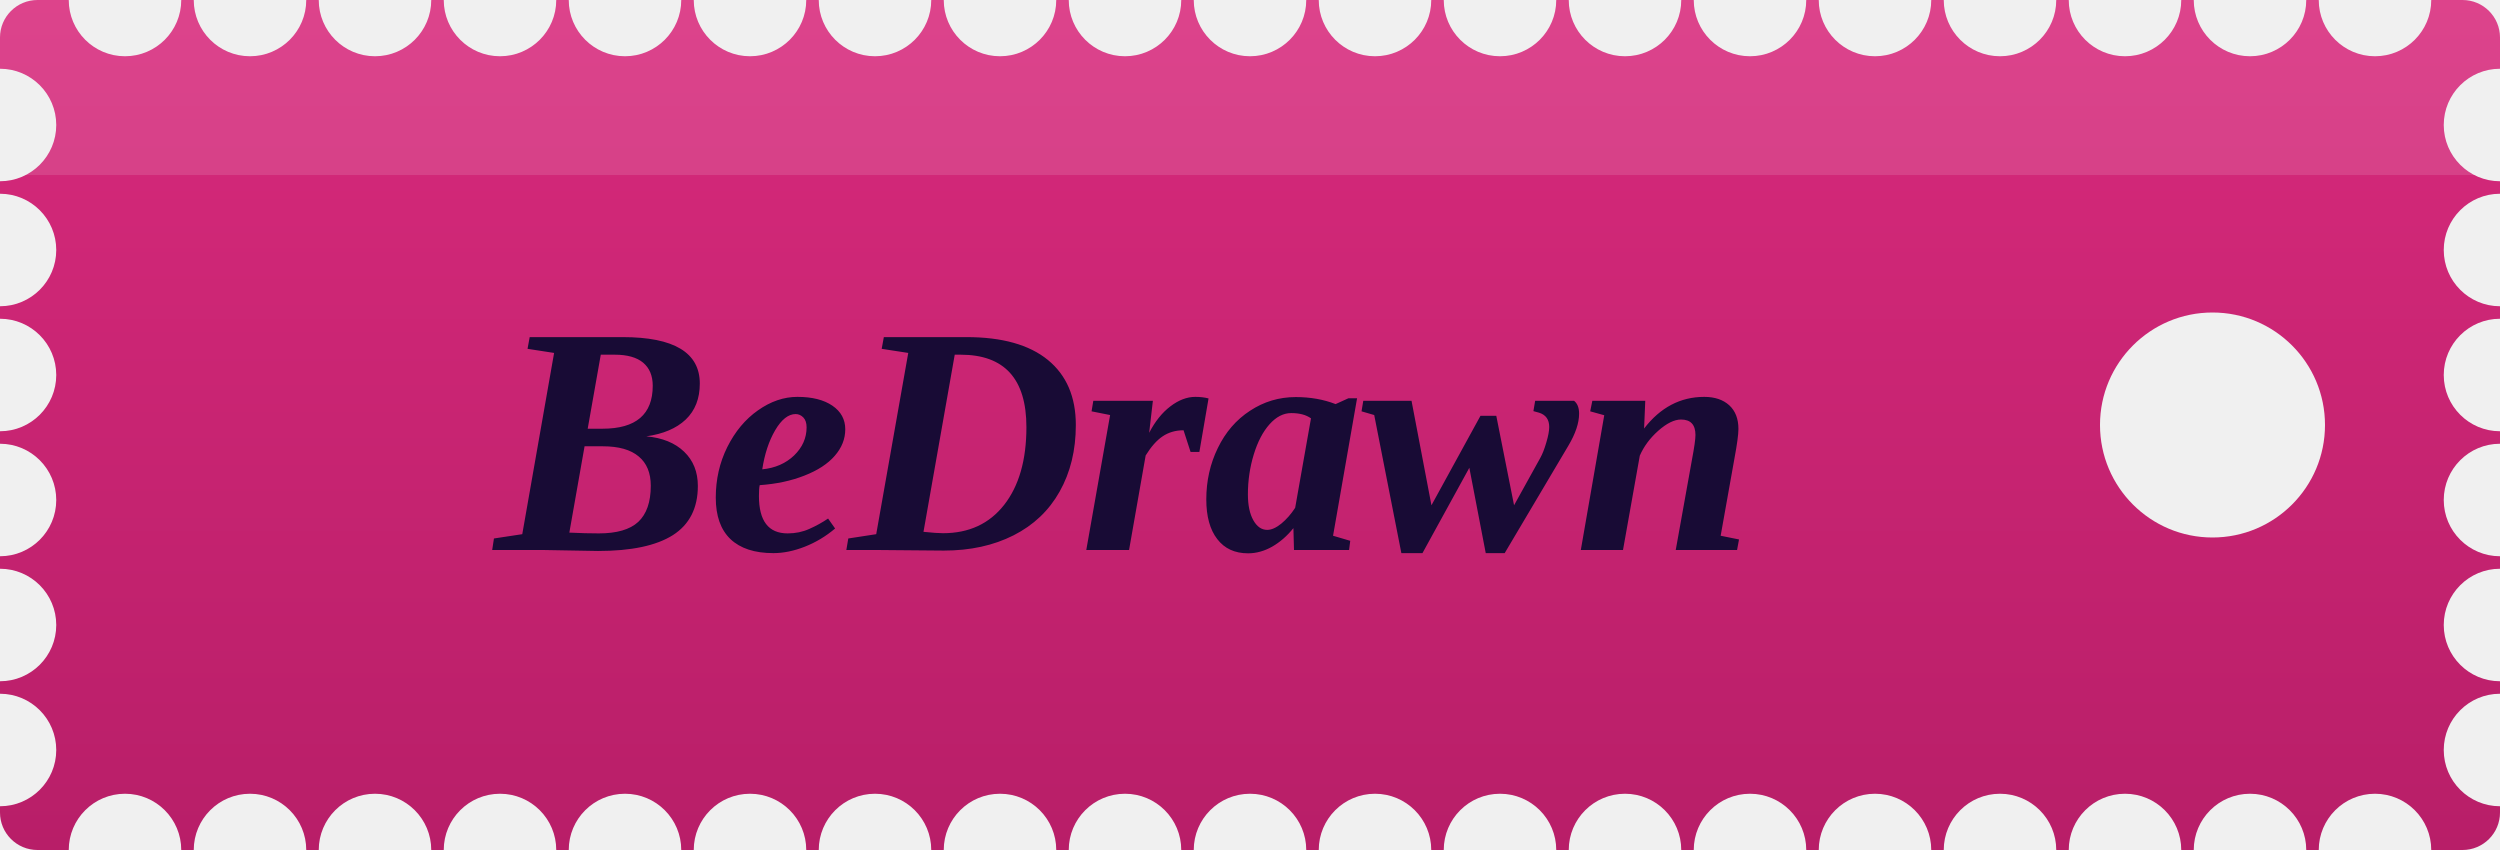
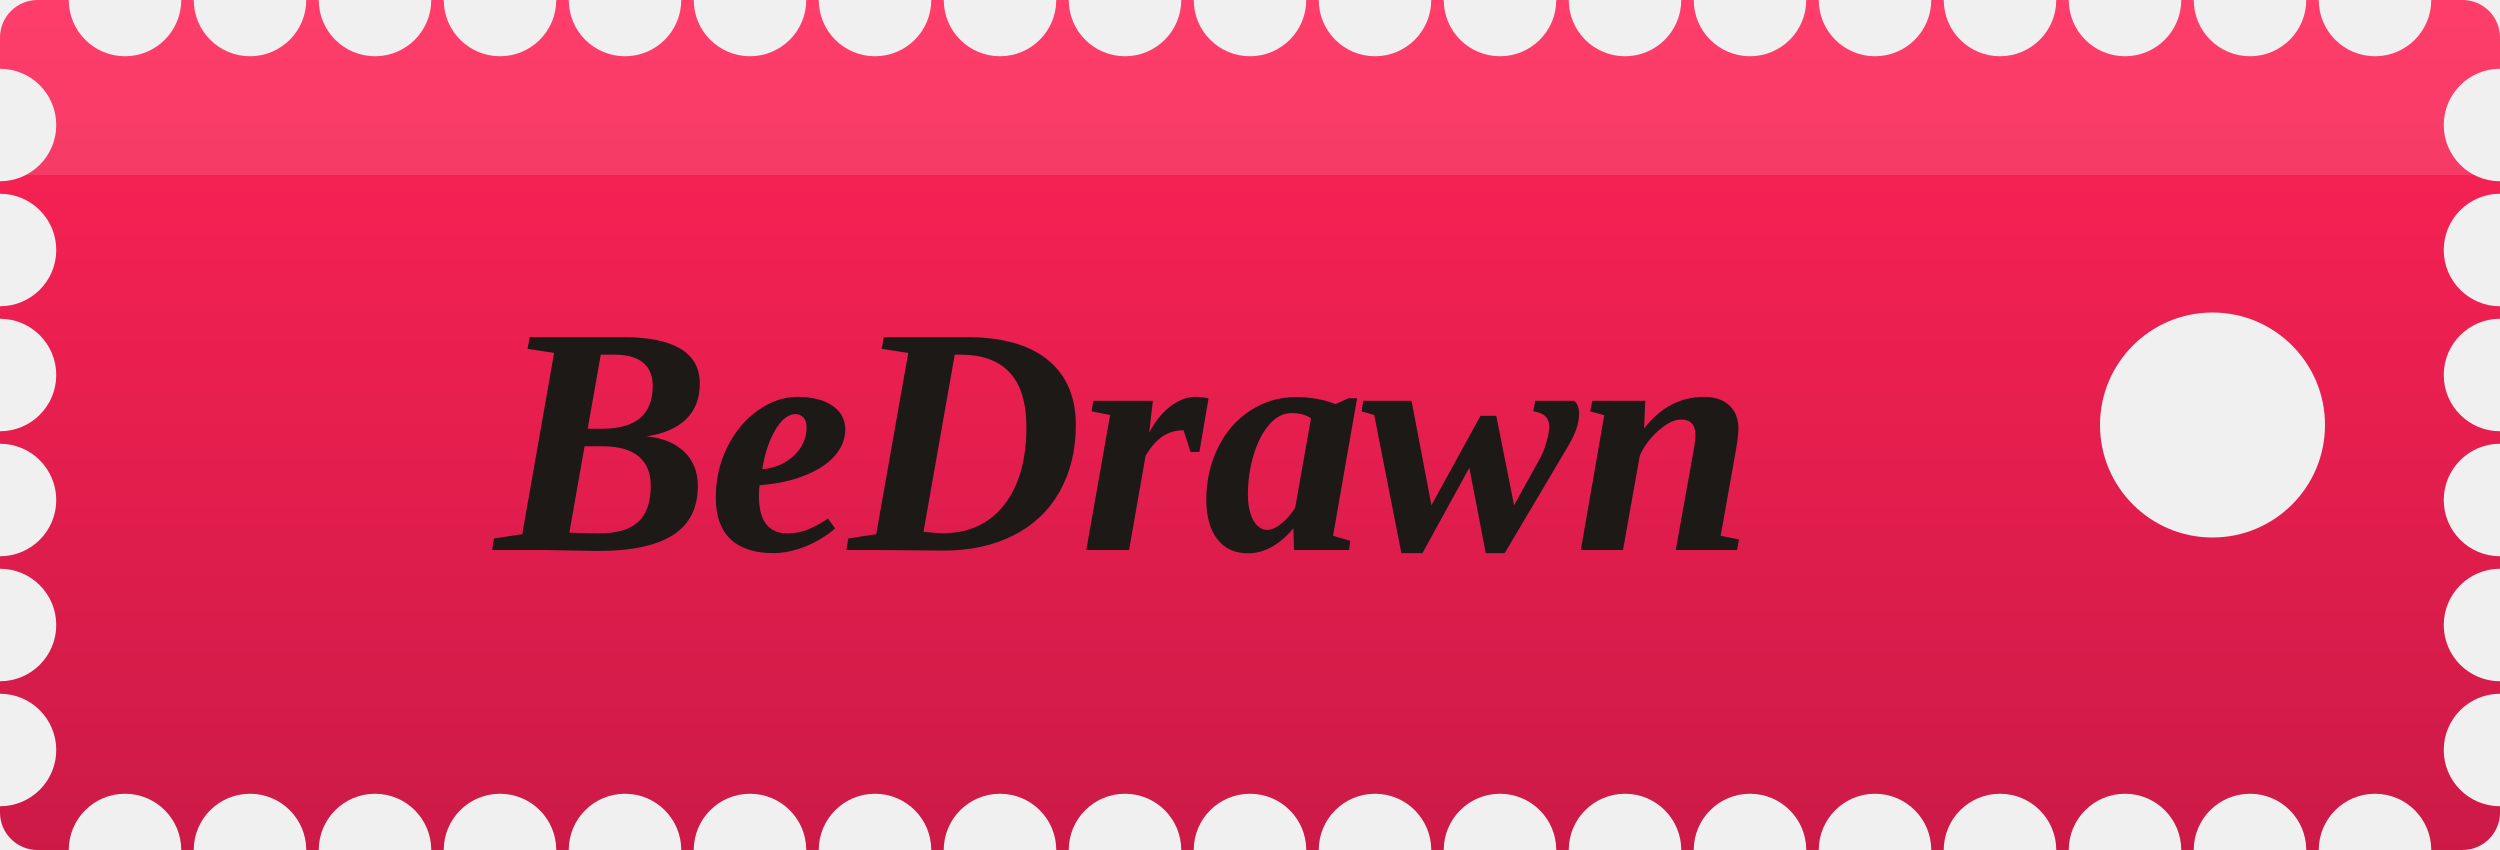
<svg xmlns="http://www.w3.org/2000/svg" viewBox="0 0 200 68">
  <defs>
    <mask id="tm">
      <rect x="0" y="0" width="200" height="68" rx="3" fill="white" />
      <circle cx="10" cy="0" r="4.5" fill="black" />
      <circle cx="20" cy="0" r="4.5" fill="black" />
      <circle cx="30" cy="0" r="4.5" fill="black" />
      <circle cx="40" cy="0" r="4.5" fill="black" />
      <circle cx="50" cy="0" r="4.5" fill="black" />
      <circle cx="60" cy="0" r="4.5" fill="black" />
      <circle cx="70" cy="0" r="4.5" fill="black" />
      <circle cx="80" cy="0" r="4.5" fill="black" />
      <circle cx="90" cy="0" r="4.5" fill="black" />
      <circle cx="100" cy="0" r="4.5" fill="black" />
      <circle cx="110" cy="0" r="4.5" fill="black" />
      <circle cx="120" cy="0" r="4.5" fill="black" />
      <circle cx="130" cy="0" r="4.5" fill="black" />
      <circle cx="140" cy="0" r="4.5" fill="black" />
      <circle cx="150" cy="0" r="4.5" fill="black" />
      <circle cx="160" cy="0" r="4.5" fill="black" />
      <circle cx="170" cy="0" r="4.5" fill="black" />
      <circle cx="180" cy="0" r="4.5" fill="black" />
      <circle cx="190" cy="0" r="4.5" fill="black" />
      <circle cx="10" cy="68" r="4.5" fill="black" />
      <circle cx="20" cy="68" r="4.5" fill="black" />
      <circle cx="30" cy="68" r="4.5" fill="black" />
      <circle cx="40" cy="68" r="4.5" fill="black" />
      <circle cx="50" cy="68" r="4.5" fill="black" />
      <circle cx="60" cy="68" r="4.5" fill="black" />
      <circle cx="70" cy="68" r="4.5" fill="black" />
      <circle cx="80" cy="68" r="4.5" fill="black" />
      <circle cx="90" cy="68" r="4.5" fill="black" />
      <circle cx="100" cy="68" r="4.5" fill="black" />
      <circle cx="110" cy="68" r="4.5" fill="black" />
      <circle cx="120" cy="68" r="4.5" fill="black" />
      <circle cx="130" cy="68" r="4.5" fill="black" />
      <circle cx="140" cy="68" r="4.5" fill="black" />
      <circle cx="150" cy="68" r="4.5" fill="black" />
      <circle cx="160" cy="68" r="4.5" fill="black" />
      <circle cx="170" cy="68" r="4.5" fill="black" />
      <circle cx="180" cy="68" r="4.5" fill="black" />
      <circle cx="190" cy="68" r="4.5" fill="black" />
      <circle cx="0" cy="10" r="4.5" fill="black" />
      <circle cx="0" cy="20" r="4.5" fill="black" />
      <circle cx="0" cy="30" r="4.5" fill="black" />
      <circle cx="0" cy="40" r="4.5" fill="black" />
      <circle cx="0" cy="50" r="4.5" fill="black" />
      <circle cx="0" cy="60" r="4.5" fill="black" />
      <circle cx="200" cy="10" r="4.5" fill="black" />
      <circle cx="200" cy="20" r="4.5" fill="black" />
      <circle cx="200" cy="30" r="4.5" fill="black" />
      <circle cx="200" cy="40" r="4.5" fill="black" />
      <circle cx="200" cy="50" r="4.5" fill="black" />
      <circle cx="200" cy="60" r="4.5" fill="black" />
      <circle cx="177" cy="34" r="9" fill="black" />
    </mask>
    <linearGradient id="pg" x1="0" y1="0" x2="0" y2="1">
-       <stop offset="0%" stop-color="#D82A7C" />
-       <stop offset="100%" stop-color="#B81E68" />
+       <stop offset="0%" stop-color="#FF2356" />
+       <stop offset="100%" stop-color="#CC1A47" />
    </linearGradient>
  </defs>
  <g mask="url(#tm)">
    <rect x="0" y="0" width="200" height="68" fill="url(#pg)" />
    <rect x="0" y="0" width="200" height="14" fill="rgba(255,255,255,0.12)" />
-     <text x="90" y="44" font-family="Georgia, 'Times New Roman', serif" font-style="italic" font-weight="700" font-size="26" fill="#180B35" text-anchor="middle" letter-spacing="-0.3">BeDrawn</text>
+     <text x="90" y="44" font-family="Georgia, 'Times New Roman', serif" font-style="italic" font-weight="700" font-size="26" fill="#1C1917" text-anchor="middle" letter-spacing="-0.3">BeDrawn</text>
  </g>
</svg>
